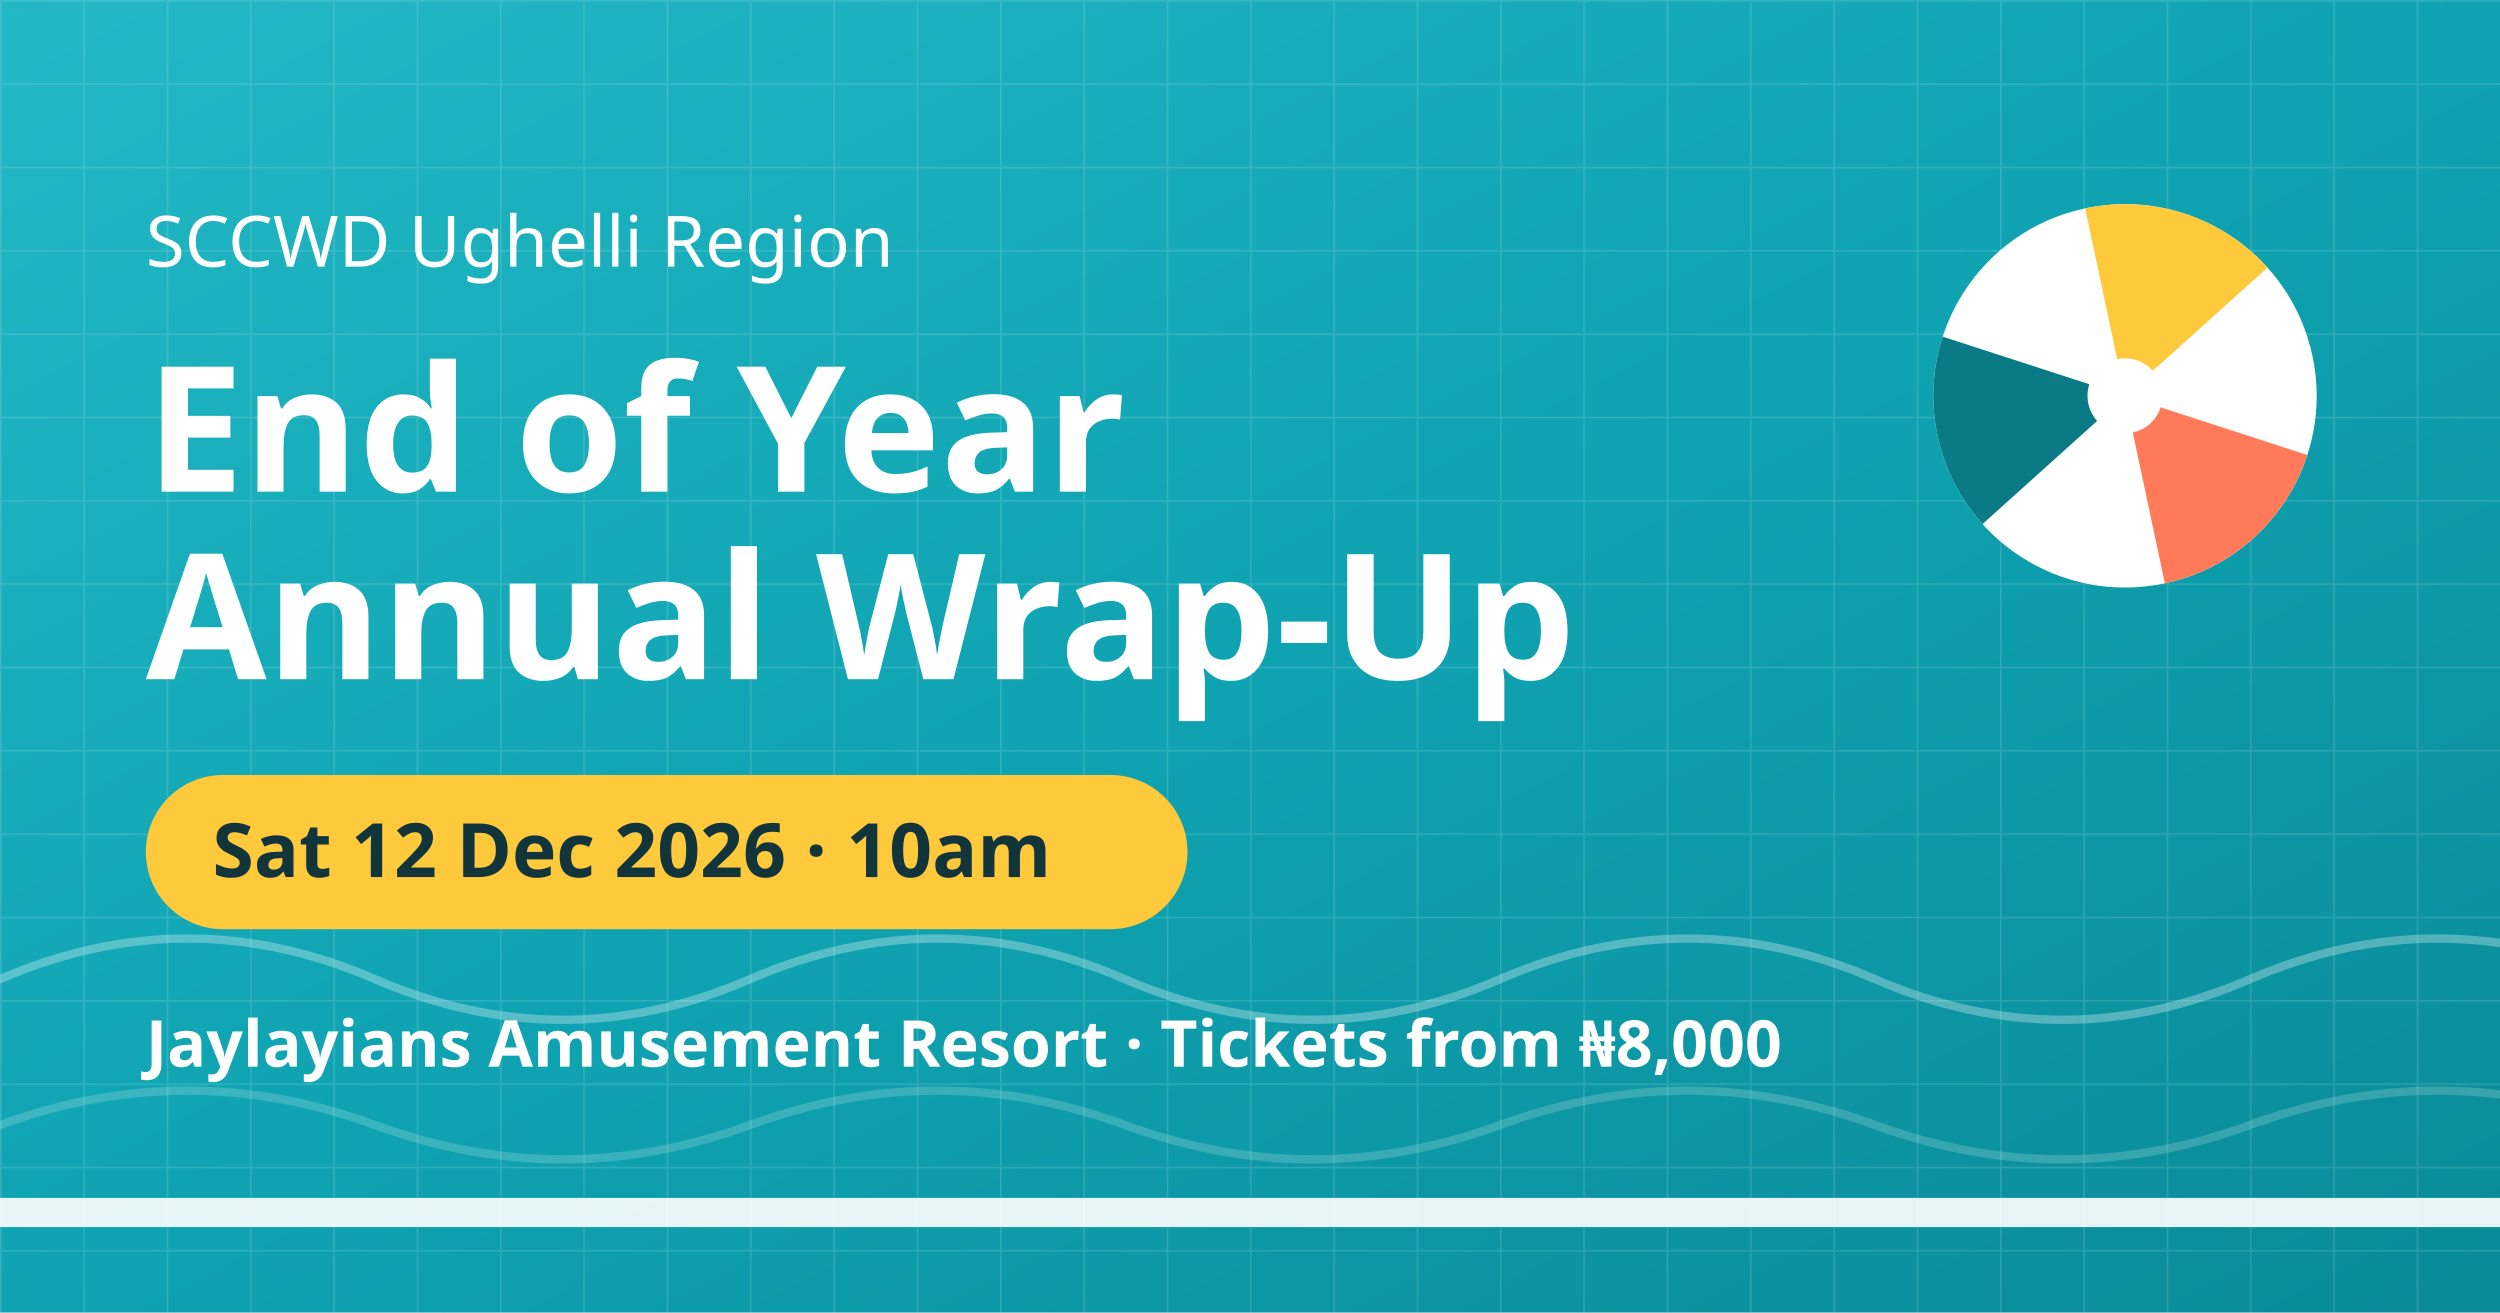
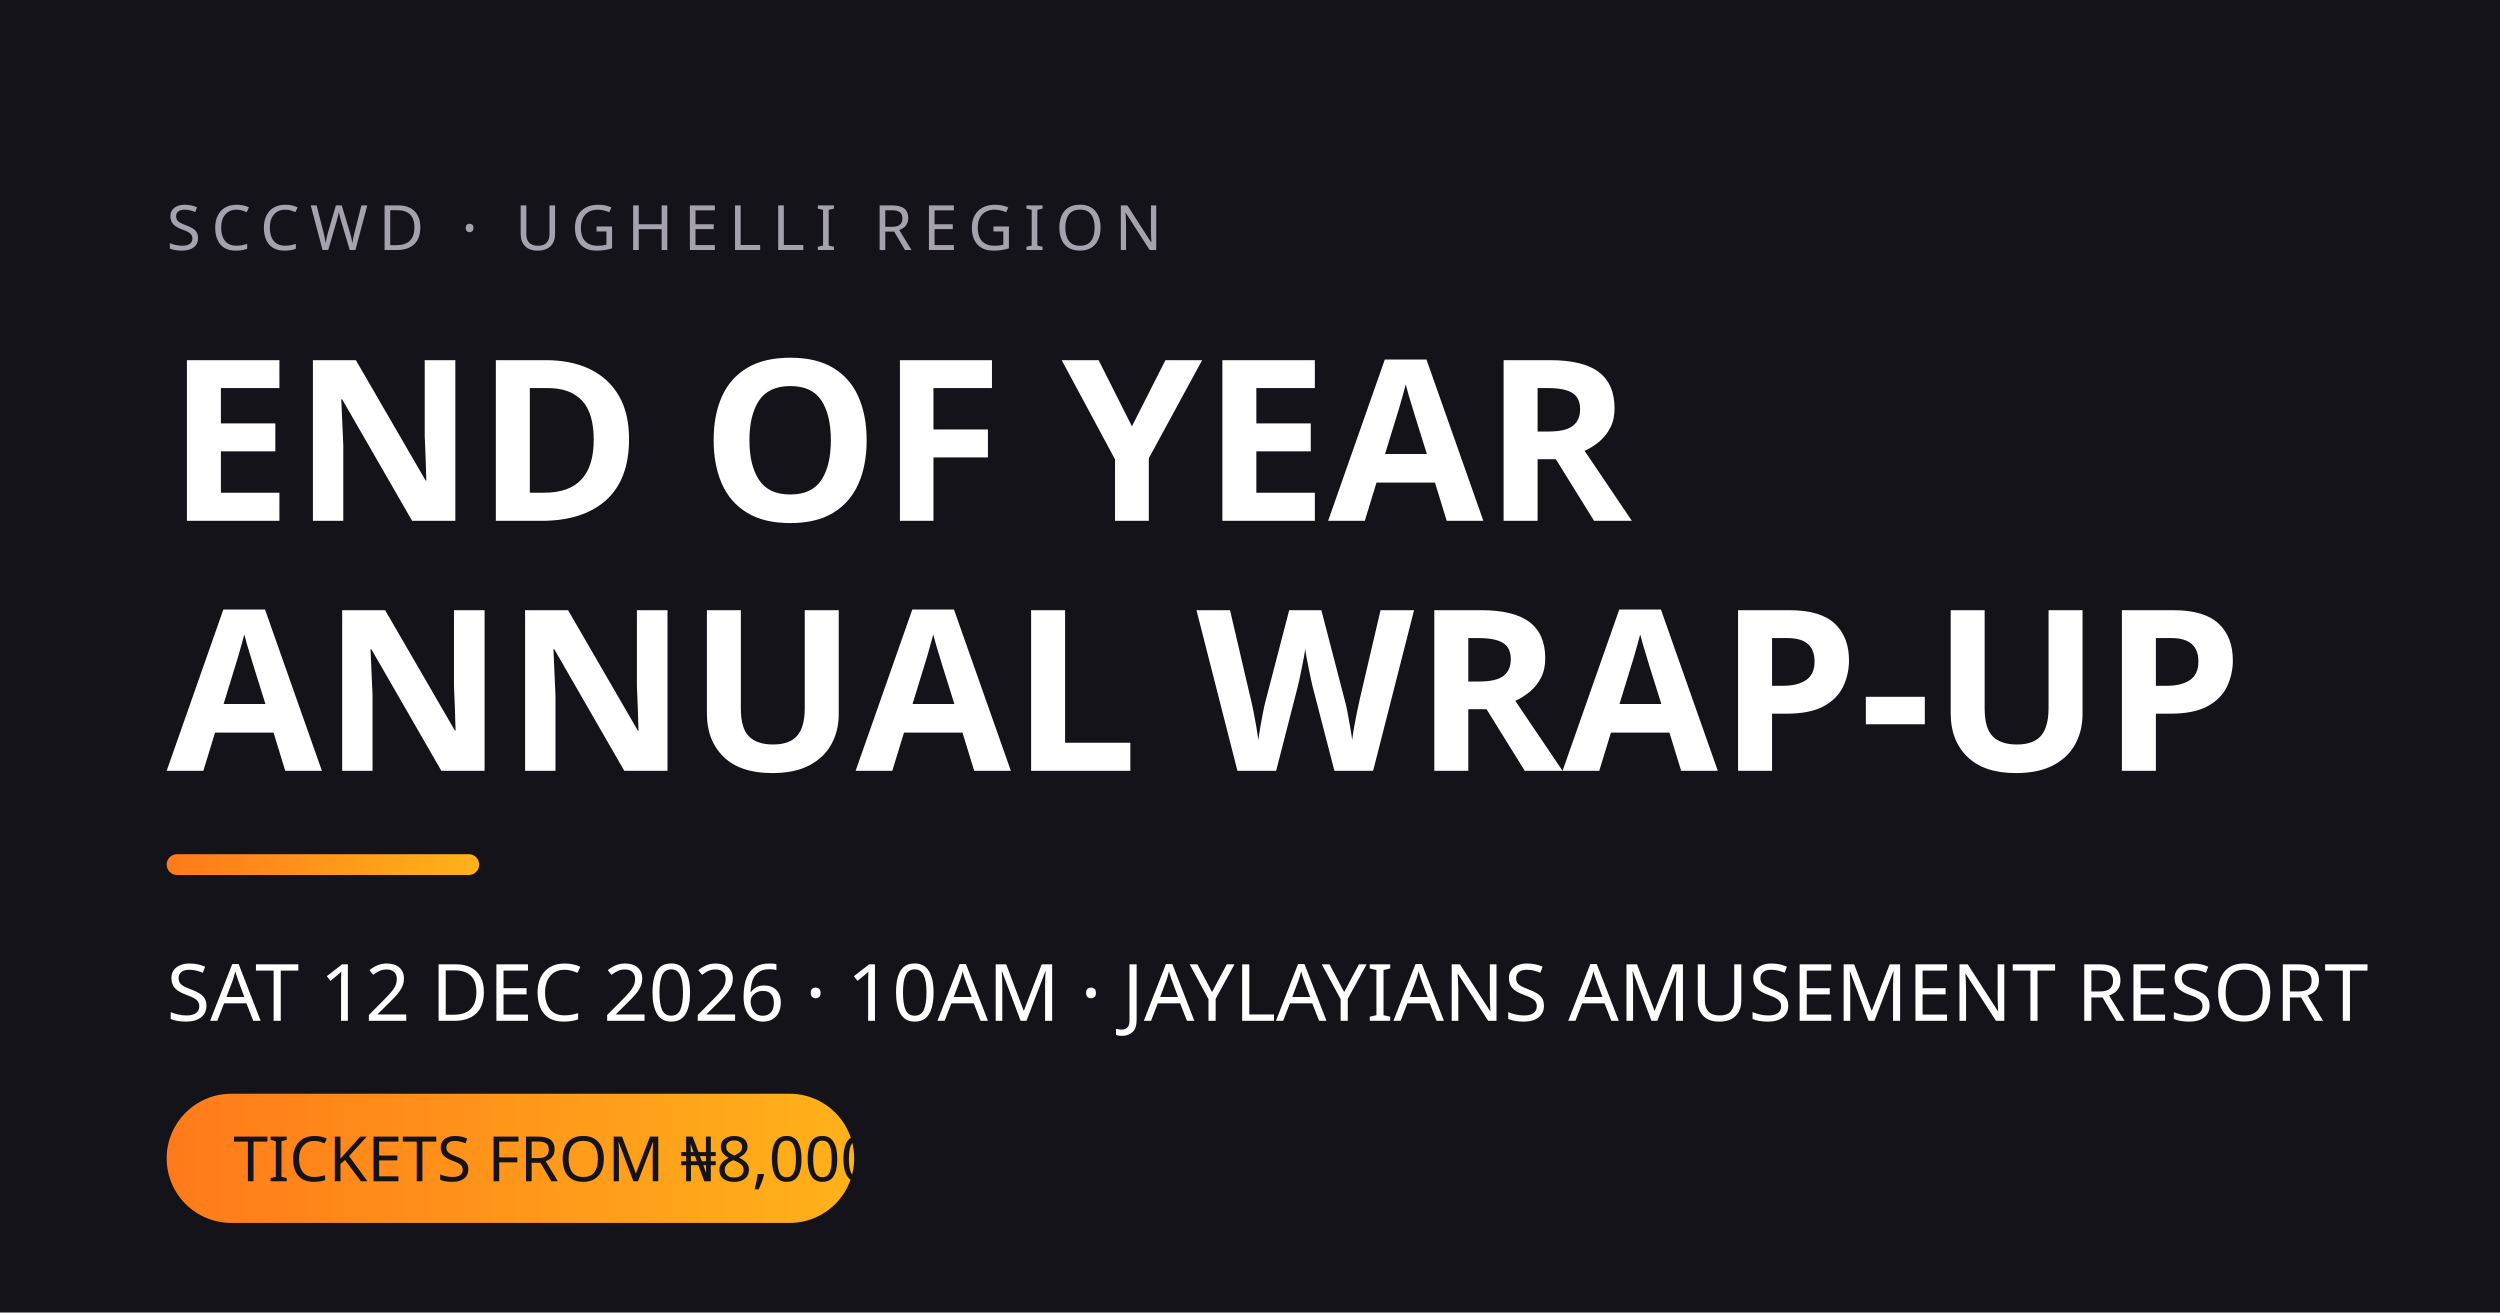
<svg xmlns="http://www.w3.org/2000/svg" width="1200" height="630" viewBox="0 0 1200 630">
  <defs>
-     <linearGradient id="g" x1="0" y1="0" x2="1" y2="1">
-       <stop offset="0" stop-color="#22b8c4" />
-       <stop offset=".5" stop-color="#0fa3b1" />
-       <stop offset="1" stop-color="#0b8a97" />
+     <linearGradient id="g" x1="0" x2="1">
+       <stop offset="0" stop-color="#ff7a1a" />
+       <stop offset="1" stop-color="#ffb21a" />
    </linearGradient>
-     <pattern id="t" width="40" height="40" patternUnits="userSpaceOnUse">
-       <path d="M40 0H0V40" fill="none" stroke="rgba(255,255,255,.14)" stroke-width="1.5" />
-     </pattern>
-     <clipPath id="bc">
-       <circle cx="0" cy="0" r="92" />
-     </clipPath>
  </defs>
-   <rect width="1200" height="630" fill="url(#g)" />
-   <rect width="1200" height="630" fill="url(#t)" />
-   <g fill="none" stroke="rgba(255,255,255,.3)" stroke-width="4" stroke-linecap="round">
-     <path d="M0 470c60-26 120-26 180 0s120 26 180 0 120-26 180 0 120 26 180 0 120-26 180 0 120 26 180 0 120-26 180 0" />
-     <path d="M0 540c60-22 120-22 180 0s120 22 180 0 120-22 180 0 120 22 180 0 120-22 180 0 120 22 180 0 120-22 180 0" opacity=".6" />
-   </g>
-   <rect x="0" y="575" width="1200" height="14" fill="#ffffff" opacity=".9" />
-   <g transform="translate(1020 190) rotate(-12)">
-     <g clip-path="url(#bc)">
-       <rect x="-100" y="-100" width="200" height="200" fill="#fff" />
-       <path d="M0 0 L0 -120 A120 120 0 0 1 104 -60 Z" fill="#ffc93c" />
-       <path d="M0 0 L104 60 A120 120 0 0 1 0 120 Z" fill="#ff7a59" />
-       <path d="M0 0 L-104 60 A120 120 0 0 1 -104 -60 Z" fill="#0a7a86" />
-       <circle r="18" fill="#fff" />
-       <ellipse cx="-32" cy="-44" rx="28" ry="15" fill="rgba(255,255,255,.55)" />
-     </g>
-   </g>
-   <text x="70" y="128" font-family="Familjen Grotesk SemiBold" font-size="34" fill="#ffffff">SCCWD Ughelli Region</text>
-   <text x="70" y="236" font-family="Familjen Grotesk" font-weight="700" font-size="84" fill="#ffffff">End of Year</text>
-   <text x="70" y="326" font-family="Familjen Grotesk" font-weight="700" font-size="84" fill="#ffffff">Annual Wrap-Up</text>
-   <rect x="70" y="372" width="500" height="74" rx="37" fill="#ffc93c" />
-   <text x="102" y="421" font-family="Familjen Grotesk" font-weight="700" font-size="36" fill="#12343b">Sat 12 Dec 2026 · 10am</text>
-   <text x="70" y="512" font-family="Atkinson Hyperlegible" font-weight="700" font-size="31" fill="#ffffff">Jaylayians Amusement Resort · Tickets from ₦8,000</text>
+   <rect width="1200" height="630" fill="#15131a" />
+   <text x="80" y="120" font-family="Oswald SemiBold" font-size="30" letter-spacing="5" fill="#a5a2ad">SCCWD · UGHELLI REGION</text>
+   <text x="80" y="250" font-family="Oswald" font-weight="700" font-size="108" fill="#ffffff">END OF YEAR</text>
+   <text x="80" y="370" font-family="Oswald" font-weight="700" font-size="108" fill="#ffffff">ANNUAL WRAP-UP</text>
+   <rect x="80" y="410" width="150" height="10" rx="5" fill="url(#g)" />
+   <text x="80" y="490" font-family="Oswald SemiBold" font-size="38" fill="#ffffff">SAT 12 DEC 2026 · 10AM · JAYLAYIANS AMUSEMENT RESORT</text>
+   <rect x="80" y="525" width="330" height="62" rx="31" fill="url(#g)" />
+   <text x="112" y="567" font-family="Oswald SemiBold" font-size="30" fill="#15131a">TICKETS FROM ₦8,000</text>
</svg>
